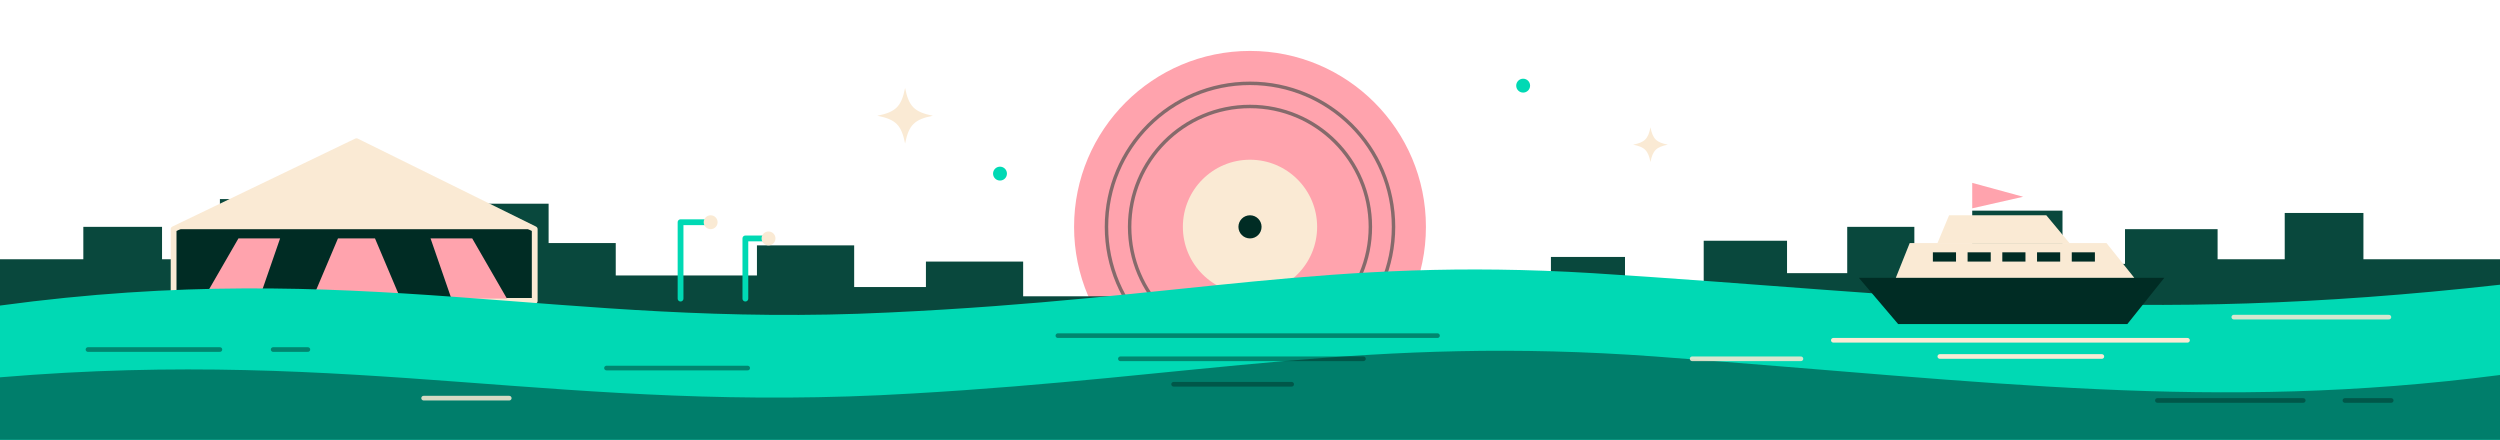
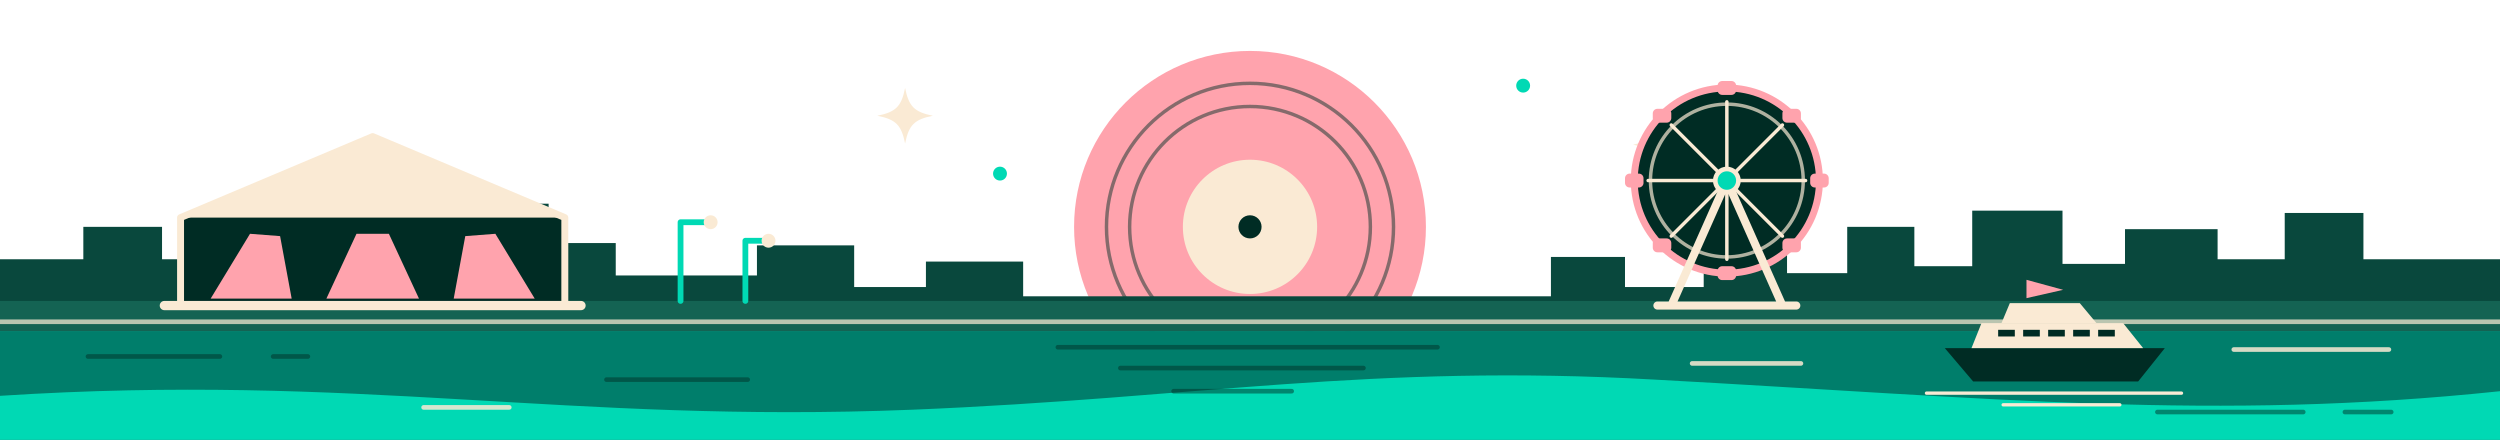
<svg xmlns="http://www.w3.org/2000/svg" viewBox="0 0 1080 190">
  <circle cx="540" cy="98" r="76" fill="#ffa3ad" />
  <circle cx="540" cy="98" r="62" fill="none" stroke="#002c24" stroke-width="1.5" opacity=".48" />
  <circle cx="540" cy="98" r="52" fill="none" stroke="#002c24" stroke-width="1.5" opacity=".48" />
  <circle cx="540" cy="98" r="29" fill="#faead4" />
  <circle cx="540" cy="98" r="5" fill="#002c24" />
  <g fill="#faead4">
    <path d="M391 38c1.6 8 4 10.4 12 12-8 1.6-10.4 4-12 12-1.6-8-4-10.4-12-12 8-1.6 10.4-4 12-12Z" />
    <path d="M713 55c1 5 2.5 6.5 7.5 7.5-5 1-6.5 2.5-7.5 7.5-1-5-2.5-6.5-7.5-7.5 5-1 6.5-2.5 7.5-7.5Z" />
  </g>
  <circle cx="432" cy="75" r="3" fill="#00d9b4" />
  <circle cx="658" cy="37" r="3" fill="#00d9b4" />
-   <path fill="#09483d" d="M0 112h36V98h34v14h25V86h27v26h23V97h26v22h29V88h37v17h29v14h61v-13h42v18h31v-11h42v15h228v-17h32v13h34v-20h36v14h26V98h29v17h25V91h39v23h27V99h40v13h29V92h34v20h59v29H0Z" />
-   <path d="M75 130V99l79-38 77 38v31Z" fill="#002c24" stroke="#faead4" stroke-width="2.5" stroke-linejoin="round" />
-   <path d="m76 99 78-38 76 38Z" fill="#faead4" />
-   <path d="M103 103h18l-9 26H88Zm43 0h16l11 26h-38Zm40 0h18l15 26h-24Z" fill="#ffa3ad" />
-   <path d="M294 129V96m28 33v-26m-28-7h13m15 7h10" fill="none" stroke="#00d9b4" stroke-width="2.5" stroke-linecap="round" />
+   <path fill="#09483d" d="M0 112h36V98h34v14h25V86h27v26h23V97h26v22h29V88h37v17h29v14h61v-13h42v18h31v-11h42v15h228v-17h32v13h34v-20h36v14h26V98h29v17h25V91h39v23h27V99h40v13h29V92h34v20h59v27H0Z" />
+   <path d="M0 130h1080v13H0Z" fill="#146353" />
+   <path d="M0 139h1080" stroke="#faead4" stroke-width="2" opacity=".72" />
+   <g stroke-linejoin="round">
+     <path d="M78 132V94l83-35 83 35v38Z" fill="#002c24" stroke="#faead4" stroke-width="3" />
+     <path d="m78 94 83-35 83 35Z" fill="#faead4" />
+     <path d="m108 101 13 1 5 27H91Zm46 0h14l13 28h-40Zm47 1 13-1 17 28h-35Z" fill="#ffa3ad" />
+     <path d="M71 132h180" stroke="#faead4" stroke-width="4" stroke-linecap="round" />
+   </g>
+   <path d="M294 130V96m28 34v-26m-28-8h13m15 8h10" fill="none" stroke="#00d9b4" stroke-width="2.5" stroke-linecap="round" />
  <circle cx="307" cy="96" r="3" fill="#faead4" />
-   <circle cx="332" cy="103" r="3" fill="#faead4" />
-   <path d="M0 132c155-21 241 10 384 3 129-6 189-24 304-17 143 9 231 23 392 5v67H0Z" fill="#00d9b4" />
-   <path d="M0 163c155-13 244 16 394 7 123-7 198-25 321-16 147 11 241 24 365 8v28H0Z" fill="#007e6b" />
+   <circle cx="332" cy="104" r="3" fill="#faead4" />
+   <g fill="none" stroke="#faead4" stroke-linecap="round" stroke-linejoin="round">
+     <circle cx="746" cy="78" r="40" fill="#002c24" stroke="#ffa3ad" stroke-width="3" />
+     <circle cx="746" cy="78" r="33" stroke-width="1.5" opacity=".7" />
+     <path d="M746 44v68m-34-34h68m-58-24 48 48m0-48-48 48" stroke-width="1.5" />
+     <path d="m722 132 24-54 24 54m-54 0h60" stroke-width="3.5" />
+     <circle cx="746" cy="78" r="5" fill="#00d9b4" stroke-width="2" />
+   </g>
+   <g fill="#ffa3ad">
+     <rect x="742" y="35" width="8" height="6" rx="2" />
+     <rect x="770" y="47" width="8" height="6" rx="2" />
+     <rect x="782" y="75" width="8" height="6" rx="2" />
+     <rect x="770" y="103" width="8" height="6" rx="2" />
+     <rect x="742" y="115" width="8" height="6" rx="2" />
+     <rect x="714" y="103" width="8" height="6" rx="2" />
+     <rect x="702" y="75" width="8" height="6" rx="2" />
+     <rect x="714" y="47" width="8" height="6" rx="2" />
+   </g>
+   <path d="M0 143h1080v47H0Z" fill="#007e6b" />
+   <path d="M0 171c155-10 244 12 394 6 123-5 198-20 321-13 147 8 241 18 365 5v21H0Z" fill="#00d9b4" />
  <g fill="none" stroke-linecap="round" stroke-width="2">
-     <path d="M38 151h57m23 0h15m129 8h61m134-14h164m-137 10h105m-82 11h51m374 7h63m18 0h20" stroke="#002c24" opacity=".48" />
-     <path d="M183 172h37m511-17h47m187-18h67" stroke="#faead4" opacity=".85" />
+     <path d="M38 154h57m23 0h15m129 10h61m134-14h164m-137 9h105m-82 10h51m374 9h63m18 0h20" stroke="#002c24" opacity=".48" />
+     <path d="M183 176h37m511-19h47m187-6h67" stroke="#faead4" opacity=".85" />
  </g>
-   <path d="M803 120h132l-16 20h-99Z" fill="#002c24" />
-   <path d="M825 105h85l12 15H819Z" fill="#faead4" />
-   <path d="M842 93h42l10 12h-57Z" fill="#faead4" />
-   <path d="M852 93V79l22 6-22 5" fill="#ffa3ad" />
-   <path d="M835 111h70" stroke="#002c24" stroke-width="4" stroke-dasharray="10 5" />
-   <path d="M792 147h153m-107 7h70" fill="none" stroke="#faead4" stroke-width="2" stroke-linecap="round" />
+   <g transform="translate(262 64) scale(.72)">
+     <path d="M803 120h132l-16 20h-99Z" fill="#002c24" />
+     <path d="M825 105h85l12 15H819Z" fill="#faead4" />
+     <path d="M842 93h42l10 12h-57Z" fill="#faead4" />
+     <path d="M852 93V79l22 6-22 5" fill="#ffa3ad" />
+     <path d="M835 111h70" stroke="#002c24" stroke-width="4" stroke-dasharray="10 5" />
+     <path d="M792 147h153m-107 7h70" fill="none" stroke="#faead4" stroke-width="2" stroke-linecap="round" />
+   </g>
</svg>
